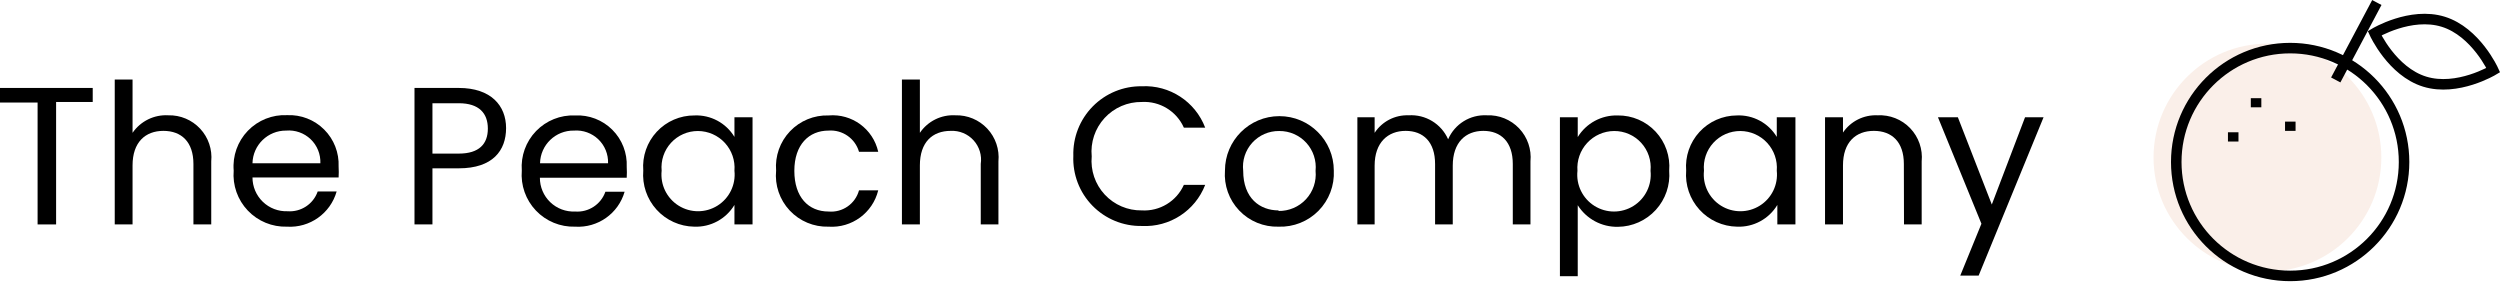
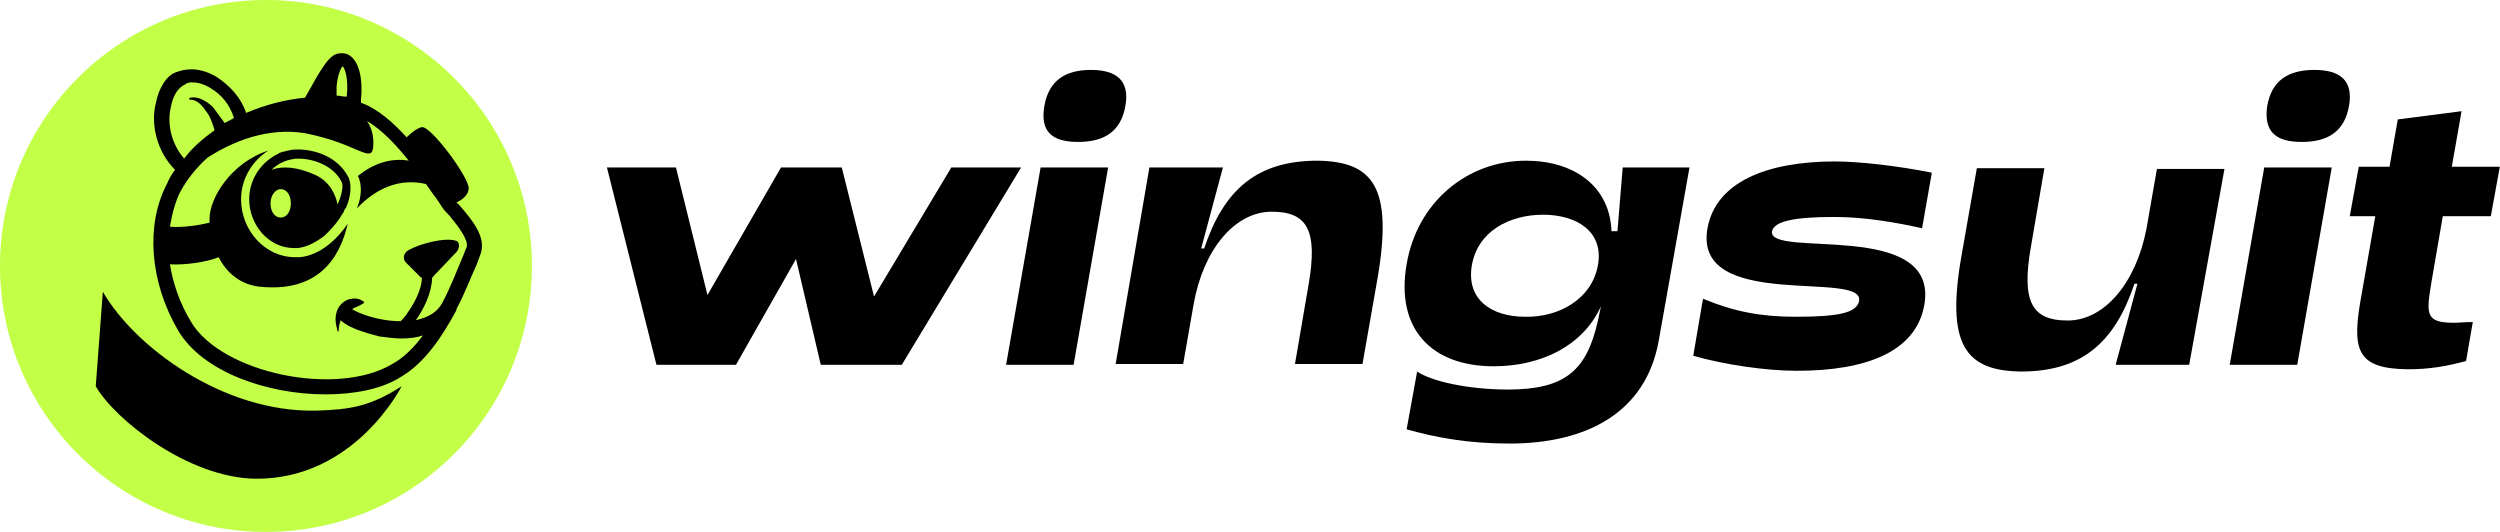
- <svg xmlns="http://www.w3.org/2000/svg" viewBox="0 0 178.23 20.05">
-   <defs>
-     <style>.cls-1{fill:#faefe9;}.cls-2{fill:none;stroke:#000;stroke-miterlimit:10;stroke-width:0.75px;}</style>
-   </defs>
-   <g id="Ebene_2" data-name="Ebene 2">
-     <g id="Ebene_1-2" data-name="Ebene 1">
-       <path d="M0,6.27H6.61v1H4V16H2.68V7.31H0Z" />
-       <path d="M8.18,5.67H9.45v3.8A2.89,2.89,0,0,1,12,8.22a3,3,0,0,1,3.06,3.29V16H13.79V11.69c0-1.57-.85-2.36-2.14-2.36s-2.2.81-2.2,2.46V16H8.18Z" />
-       <path d="M20.46,16.16a3.7,3.7,0,0,1-3.8-4,3.65,3.65,0,0,1,3.8-3.95,3.52,3.52,0,0,1,3.68,3.67,6.4,6.4,0,0,1,0,.77H18a2.41,2.41,0,0,0,2.5,2.41,2.11,2.11,0,0,0,2.15-1.41H24A3.46,3.46,0,0,1,20.46,16.16ZM18,11.64h4.84A2.25,2.25,0,0,0,20.4,9.31,2.38,2.38,0,0,0,18,11.64Z" />
-       <path d="M32.71,12H30.83V16H29.55V6.27h3.16c2.29,0,3.37,1.26,3.37,2.86S35.13,12,32.71,12Zm0-1.05c1.45,0,2.07-.69,2.07-1.78s-.62-1.81-2.07-1.81H30.83v3.59Z" />
-       <path d="M41,16.16a3.7,3.7,0,0,1-3.8-4A3.66,3.66,0,0,1,41,8.23a3.51,3.51,0,0,1,3.68,3.67,6.4,6.4,0,0,1,0,.77H38.49A2.4,2.4,0,0,0,41,15.08a2.12,2.12,0,0,0,2.16-1.41h1.37A3.45,3.45,0,0,1,41,16.16ZM38.5,11.64h4.85a2.26,2.26,0,0,0-2.43-2.33A2.38,2.38,0,0,0,38.5,11.64Z" />
-       <path d="M49.51,8.23a3.17,3.17,0,0,1,2.85,1.53V8.36h1.29V16H52.36V14.61a3.2,3.2,0,0,1-2.87,1.55,3.7,3.7,0,0,1-3.63-4A3.64,3.64,0,0,1,49.51,8.23Zm.25,1.11a2.59,2.59,0,0,0-2.59,2.83,2.61,2.61,0,1,0,5.19,0A2.62,2.62,0,0,0,49.76,9.34Z" />
-       <path d="M59.07,8.23a3.33,3.33,0,0,1,3.54,2.59H61.24a2.1,2.1,0,0,0-2.17-1.51c-1.4,0-2.44,1-2.44,2.87s1,2.9,2.44,2.9a2.06,2.06,0,0,0,2.17-1.51h1.37a3.41,3.41,0,0,1-3.54,2.59,3.65,3.65,0,0,1-3.74-4A3.64,3.64,0,0,1,59.07,8.23Z" />
-       <path d="M64.3,5.67h1.28v3.8a2.86,2.86,0,0,1,2.53-1.25,3,3,0,0,1,3.07,3.29V16H69.92V11.69a2.06,2.06,0,0,0-2.14-2.36c-1.31,0-2.2.81-2.2,2.46V16H64.3Z" />
-       <path d="M81.4,6.15A4.59,4.59,0,0,1,85.92,9.1H84.4a3.09,3.09,0,0,0-3-1.83,3.54,3.54,0,0,0-3.57,3.88A3.53,3.53,0,0,0,81.4,15a3.09,3.09,0,0,0,3-1.82h1.52a4.59,4.59,0,0,1-4.52,2.93,4.8,4.8,0,0,1-4.88-5A4.82,4.82,0,0,1,81.4,6.15Z" />
-       <path d="M91.15,16.16a3.72,3.72,0,0,1-3.82-4,3.88,3.88,0,1,1,7.76,0A3.81,3.81,0,0,1,91.15,16.16Zm0-1.12a2.61,2.61,0,0,0,2.64-2.86A2.58,2.58,0,0,0,91.2,9.34a2.55,2.55,0,0,0-2.57,2.84C88.63,14.13,89.82,15,91.15,15Z" />
-       <path d="M107.85,11.69c0-1.57-.84-2.36-2.1-2.36s-2.18.82-2.18,2.48V16h-1.26V11.69c0-1.57-.84-2.36-2.1-2.36S98,10.15,98,11.81V16H96.77V8.36H98V9.47a2.77,2.77,0,0,1,2.42-1.25,2.88,2.88,0,0,1,2.82,1.71A2.84,2.84,0,0,1,106,8.22a3,3,0,0,1,3.11,3.29V16h-1.26Z" />
-       <path d="M115.33,8.23A3.64,3.64,0,0,1,119,12.17a3.7,3.7,0,0,1-3.65,4,3.31,3.31,0,0,1-2.87-1.54v5.06h-1.27V8.36h1.27V9.77A3.24,3.24,0,0,1,115.33,8.23Zm-.26,1.11a2.64,2.64,0,0,0-2.61,2.84,2.62,2.62,0,1,0,5.21,0A2.59,2.59,0,0,0,115.07,9.34Z" />
-       <path d="M123.82,8.23a3.16,3.16,0,0,1,2.85,1.53V8.36H128V16h-1.29V14.61a3.2,3.2,0,0,1-2.87,1.55,3.7,3.7,0,0,1-3.63-4A3.64,3.64,0,0,1,123.82,8.23Zm.25,1.11a2.59,2.59,0,0,0-2.59,2.83,2.61,2.61,0,1,0,5.19,0A2.62,2.62,0,0,0,124.07,9.34Z" />
-       <path d="M135.73,11.69c0-1.57-.85-2.36-2.14-2.36s-2.2.81-2.2,2.46V16h-1.28V8.36h1.28V9.45a2.82,2.82,0,0,1,2.46-1.23A3,3,0,0,1,137,11.51V16h-1.26Z" />
-       <path d="M144.37,8.36h1.32l-4.63,11.29h-1.31l1.51-3.7-3.1-7.59h1.42L142,14.58Z" />
-       <circle class="cls-1" cx="161.65" cy="11.23" r="8.12" />
-       <circle class="cls-2" cx="163.27" cy="11.55" r="8.12" />
-       <path class="cls-2" d="M177.75,5s-2.56,1.54-4.89.82-3.57-3.45-3.57-3.45,2.56-1.54,4.89-.82S177.75,5,177.75,5Z" />
-       <line class="cls-2" x1="166.52" y1="5.7" x2="169.45" y2="0.18" />
-       <line class="cls-2" x1="160.84" y1="7" x2="160.84" y2="7.65" />
-       <line class="cls-2" x1="159.21" y1="9.43" x2="159.21" y2="10.09" />
-       <line class="cls-2" x1="163.28" y1="8.67" x2="163.28" y2="9.33" />
-     </g>
-   </g>
+ <svg xmlns="http://www.w3.org/2000/svg" width="235" height="50" viewBox="0 0 235 50" fill="none">
+   <path d="M57.051 15.741H63.54L66.502 27.73L73.414 15.741H79.127L82.16 27.872L89.424 15.741H95.983L84.769 34.29H77.152L74.825 24.345L69.182 34.29H61.706L57.051 15.741Z" fill="black" />
+   <path d="M97.817 15.74H104.165L100.92 34.289H94.573L97.817 15.74ZM98.17 9.957C98.593 7.559 100.144 6.572 102.542 6.572C104.94 6.572 106.21 7.559 105.787 9.957C105.364 12.355 103.812 13.342 101.343 13.342C98.945 13.342 97.746 12.425 98.17 9.957Z" fill="black" />
+   <path d="M108.044 15.74H114.956L112.91 23.357H113.193C115.026 17.856 118.13 15.105 123.842 15.105C129.062 15.176 130.966 17.574 129.485 26.178L128.074 34.219H121.727L122.996 26.813C123.913 21.594 122.855 19.901 119.54 19.901C116.084 19.901 113.122 23.428 112.205 28.576L111.218 34.219H104.87L108.044 15.74Z" fill="black" />
+   <path d="M132.223 40.355L133.21 34.924C134.55 35.841 138.006 36.617 141.744 36.617C147.104 36.617 149.15 34.854 150.208 30.128L150.49 28.788C148.797 32.526 144.847 34.43 140.404 34.43C134.55 34.43 131.165 30.904 132.223 24.838C133.21 18.985 137.936 15.105 143.437 15.105C147.951 15.105 151.336 17.503 151.477 21.735H152.041L152.535 15.74H158.812L155.92 32.032C154.721 38.733 149.22 41.695 141.885 41.695C138.006 41.695 134.973 41.131 132.223 40.355ZM150.208 24.909C150.772 21.735 148.162 20.184 145.059 20.184C141.885 20.184 138.923 21.735 138.359 24.909C137.794 28.153 140.192 29.776 143.366 29.776C146.47 29.846 149.643 28.153 150.208 24.909Z" fill="black" />
+   <path d="M159.165 33.443L160.081 28.083C162.973 29.282 165.512 29.776 168.757 29.776C172.777 29.776 174.54 29.423 174.751 28.294C175.316 25.332 159.094 29.352 160.505 21.453C161.28 17.151 166.006 15.176 172.495 15.176C174.751 15.176 178.49 15.599 181.593 16.234L180.676 21.453C178.137 20.889 175.245 20.395 172.424 20.395C168.545 20.395 166.782 20.818 166.57 21.735C166.147 24.345 182.298 20.536 180.888 28.647C180.112 33.09 175.386 34.854 168.898 34.854C166.006 34.854 162.127 34.289 159.165 33.443Z" fill="black" />
+   <path d="M205.784 34.289H198.872L200.918 26.672H200.636C198.802 32.173 195.699 34.924 189.986 34.924C184.767 34.854 182.862 32.456 184.414 23.851L185.824 15.811H192.172L190.903 23.216C189.986 28.436 191.044 30.128 194.358 30.128C197.814 30.128 200.777 26.602 201.764 21.524L202.751 15.881H209.099L205.784 34.289Z" fill="black" />
+   <path d="M212.837 15.74H219.185L215.941 34.289H209.593L212.837 15.74ZM213.119 9.957C213.543 7.559 215.094 6.572 217.563 6.572C219.961 6.572 221.23 7.559 220.807 9.957C220.384 12.355 218.832 13.342 216.364 13.342C213.966 13.342 212.767 12.425 213.119 9.957Z" fill="black" />
+   <path d="M222.006 27.589L223.276 20.325H220.878L221.724 15.67H224.616L225.391 11.226L231.386 10.451L230.47 15.67H234.983L234.137 20.325H229.623L228.565 26.461C228.072 29.494 227.93 30.34 230.681 30.34C231.175 30.34 231.739 30.269 232.444 30.269L231.81 33.937C229.976 34.431 228.354 34.713 226.308 34.713C221.442 34.642 221.019 32.879 222.006 27.589Z" fill="black" />
+   <circle cx="25" cy="25" r="25" fill="#C2FF46" />
+   <path d="M9.669 27.423L9 36.307C10.815 39.459 17.692 44.904 23.997 44.999C33.358 45.094 37.752 36.307 37.752 36.307C34.79 38.217 32.88 38.504 29.728 38.599C20.94 38.79 12.63 32.581 9.669 27.423Z" fill="black" />
+   <path d="M43.196 19.304C43.101 19.209 43.005 19.113 42.91 19.018C43.388 18.826 44.056 18.349 44.056 17.68C44.056 16.63 40.522 11.854 39.662 11.949C39.185 12.045 38.611 12.522 38.229 12.904C36.988 11.567 35.555 10.23 33.931 9.657C33.931 9.561 33.931 9.466 33.931 9.37C34.122 7.651 33.836 5.549 32.594 5.072C32.307 4.976 31.925 4.976 31.639 5.072C30.683 5.358 29.728 7.364 28.677 9.179C26.767 9.37 24.952 9.848 23.137 10.612C22.66 9.179 21.609 8.033 20.272 7.173C18.552 6.218 17.311 6.504 16.546 6.791C15.687 7.078 14.922 8.224 14.636 9.752C14.158 11.662 14.732 14.242 16.451 15.961C16.164 16.343 15.878 16.821 15.687 17.298C13.681 21.119 14.063 26.468 16.737 31.053C19.03 34.969 25.143 37.071 30.588 37.071C33.262 37.071 35.841 36.593 37.656 35.447C39.949 34.11 41.573 31.626 42.91 29.143C42.91 29.143 42.91 29.143 42.91 29.047C43.674 27.614 44.247 26.086 44.82 24.844L45.202 23.794C45.68 22.265 44.438 20.737 43.196 19.304ZM32.212 6.218C32.403 6.409 32.785 7.364 32.594 9.083H32.498C32.212 9.083 31.925 8.988 31.639 8.988C31.639 8.701 31.639 8.51 31.639 8.128C31.734 7.078 32.021 6.409 32.212 6.218ZM16.069 10.039C16.26 8.988 16.737 8.224 17.406 7.937C17.597 7.746 17.884 7.746 18.075 7.746C18.648 7.746 19.221 7.937 19.698 8.224C20.845 8.892 21.609 9.848 21.991 11.089C21.704 11.28 21.418 11.376 21.131 11.567C20.749 11.089 20.367 10.516 19.985 10.039C19.794 9.848 18.839 8.988 17.884 9.179C17.788 9.179 17.788 9.275 17.788 9.275C17.788 9.37 17.788 9.37 17.884 9.37C18.552 9.37 19.03 9.943 19.412 10.516C19.794 10.994 19.985 11.662 20.176 12.236C19.125 13 18.075 13.86 17.311 14.91C16.069 13.477 15.687 11.567 16.069 10.039ZM43.865 23.22L43.483 24.176C42.91 25.513 42.337 27.041 41.573 28.474C41.095 29.334 40.331 29.811 39.089 30.098C39.853 29.047 40.617 27.423 40.617 26.086C40.713 26.086 40.713 25.991 40.808 25.895L42.719 23.889C43.196 23.507 43.292 22.838 42.91 22.647C41.859 22.265 39.376 22.934 38.42 23.507C37.847 23.794 37.847 24.462 38.229 24.749L39.567 26.086C39.567 26.086 39.567 26.086 39.662 26.086C39.662 27.041 39.089 28.283 38.42 29.238C38.134 29.716 37.847 30.002 37.656 30.193C35.555 30.193 33.644 29.429 33.071 29.047C33.167 29.047 33.167 29.047 33.262 28.952C33.549 28.856 33.931 28.665 34.218 28.474V28.378C33.836 28.092 33.453 27.996 33.071 28.092C32.689 28.092 32.212 28.378 31.925 28.761C31.639 29.143 31.543 29.62 31.543 30.002C31.543 30.384 31.639 30.767 31.734 31.149H31.829C31.829 30.767 31.925 30.384 32.021 30.098C32.976 31.053 35.459 31.531 35.65 31.626C36.414 31.722 37.083 31.817 37.752 31.817C38.516 31.817 39.185 31.722 39.758 31.531C38.898 32.677 37.943 33.632 36.892 34.205C31.639 37.357 20.845 35.065 17.979 30.289C16.928 28.57 16.26 26.659 15.973 24.844C17.215 24.94 19.412 24.653 20.558 24.176C21.322 25.704 22.66 26.755 24.379 26.946C29.824 27.519 31.925 24.367 32.689 21.023C31.734 22.456 30.11 23.985 28.2 24.176C28.009 24.176 27.913 24.176 27.722 24.176C24.952 24.176 22.66 21.692 22.66 18.731C22.66 16.821 23.71 15.101 25.239 14.146C21.704 15.292 19.698 18.636 19.698 20.546C19.698 20.641 19.698 20.832 19.698 20.928C18.552 21.215 17.024 21.406 15.973 21.31C16.164 20.164 16.451 19.018 16.928 18.062C17.597 16.821 18.457 15.77 19.508 14.815C21.895 13.286 25.143 11.949 28.677 12.522C33.549 13.477 34.886 15.388 35.077 13.86C35.173 12.713 34.886 11.949 34.504 11.376C35.937 12.236 37.274 13.668 38.42 15.101C36.701 14.815 35.077 15.388 33.644 16.534C34.026 17.298 34.026 18.444 33.549 19.591C35.364 17.68 37.561 16.725 40.044 17.298C40.235 17.585 40.522 17.967 40.713 18.253C41.095 18.731 41.382 19.209 41.573 19.495C41.764 19.782 42.05 20.068 42.241 20.259C43.101 21.31 44.056 22.552 43.865 23.22Z" fill="black" />
+   <path d="M28.009 14.05C27.722 14.05 27.436 14.05 27.149 14.146H27.054C26.863 14.242 26.576 14.242 26.385 14.337C26.289 14.337 26.194 14.433 26.194 14.433C24.57 15.197 23.424 16.821 23.424 18.731C23.424 21.119 25.239 23.316 27.627 23.316C27.818 23.316 27.818 23.316 28.009 23.316C28.869 23.221 29.728 22.743 30.492 22.17C30.588 22.074 30.683 21.979 30.779 21.883C31.352 21.31 31.83 20.737 32.212 20.068C32.307 19.973 32.307 19.877 32.403 19.686C32.403 19.686 32.403 19.591 32.498 19.591C32.976 18.54 33.071 17.489 32.785 16.725C31.734 14.624 29.442 14.05 28.009 14.05ZM26.385 20.45C25.812 20.45 25.43 19.877 25.43 19.113C25.43 18.349 25.907 17.776 26.385 17.776C26.958 17.776 27.34 18.349 27.34 19.113C27.34 19.877 26.958 20.45 26.385 20.45ZM31.734 19.209C31.543 18.349 31.065 17.107 29.633 16.439C27.913 15.674 26.576 15.579 25.525 15.961C26.194 15.292 27.149 14.91 28.104 14.91C29.155 14.91 31.256 15.388 32.116 17.107C32.307 17.489 32.116 18.349 31.734 19.209Z" fill="black" />
</svg>
